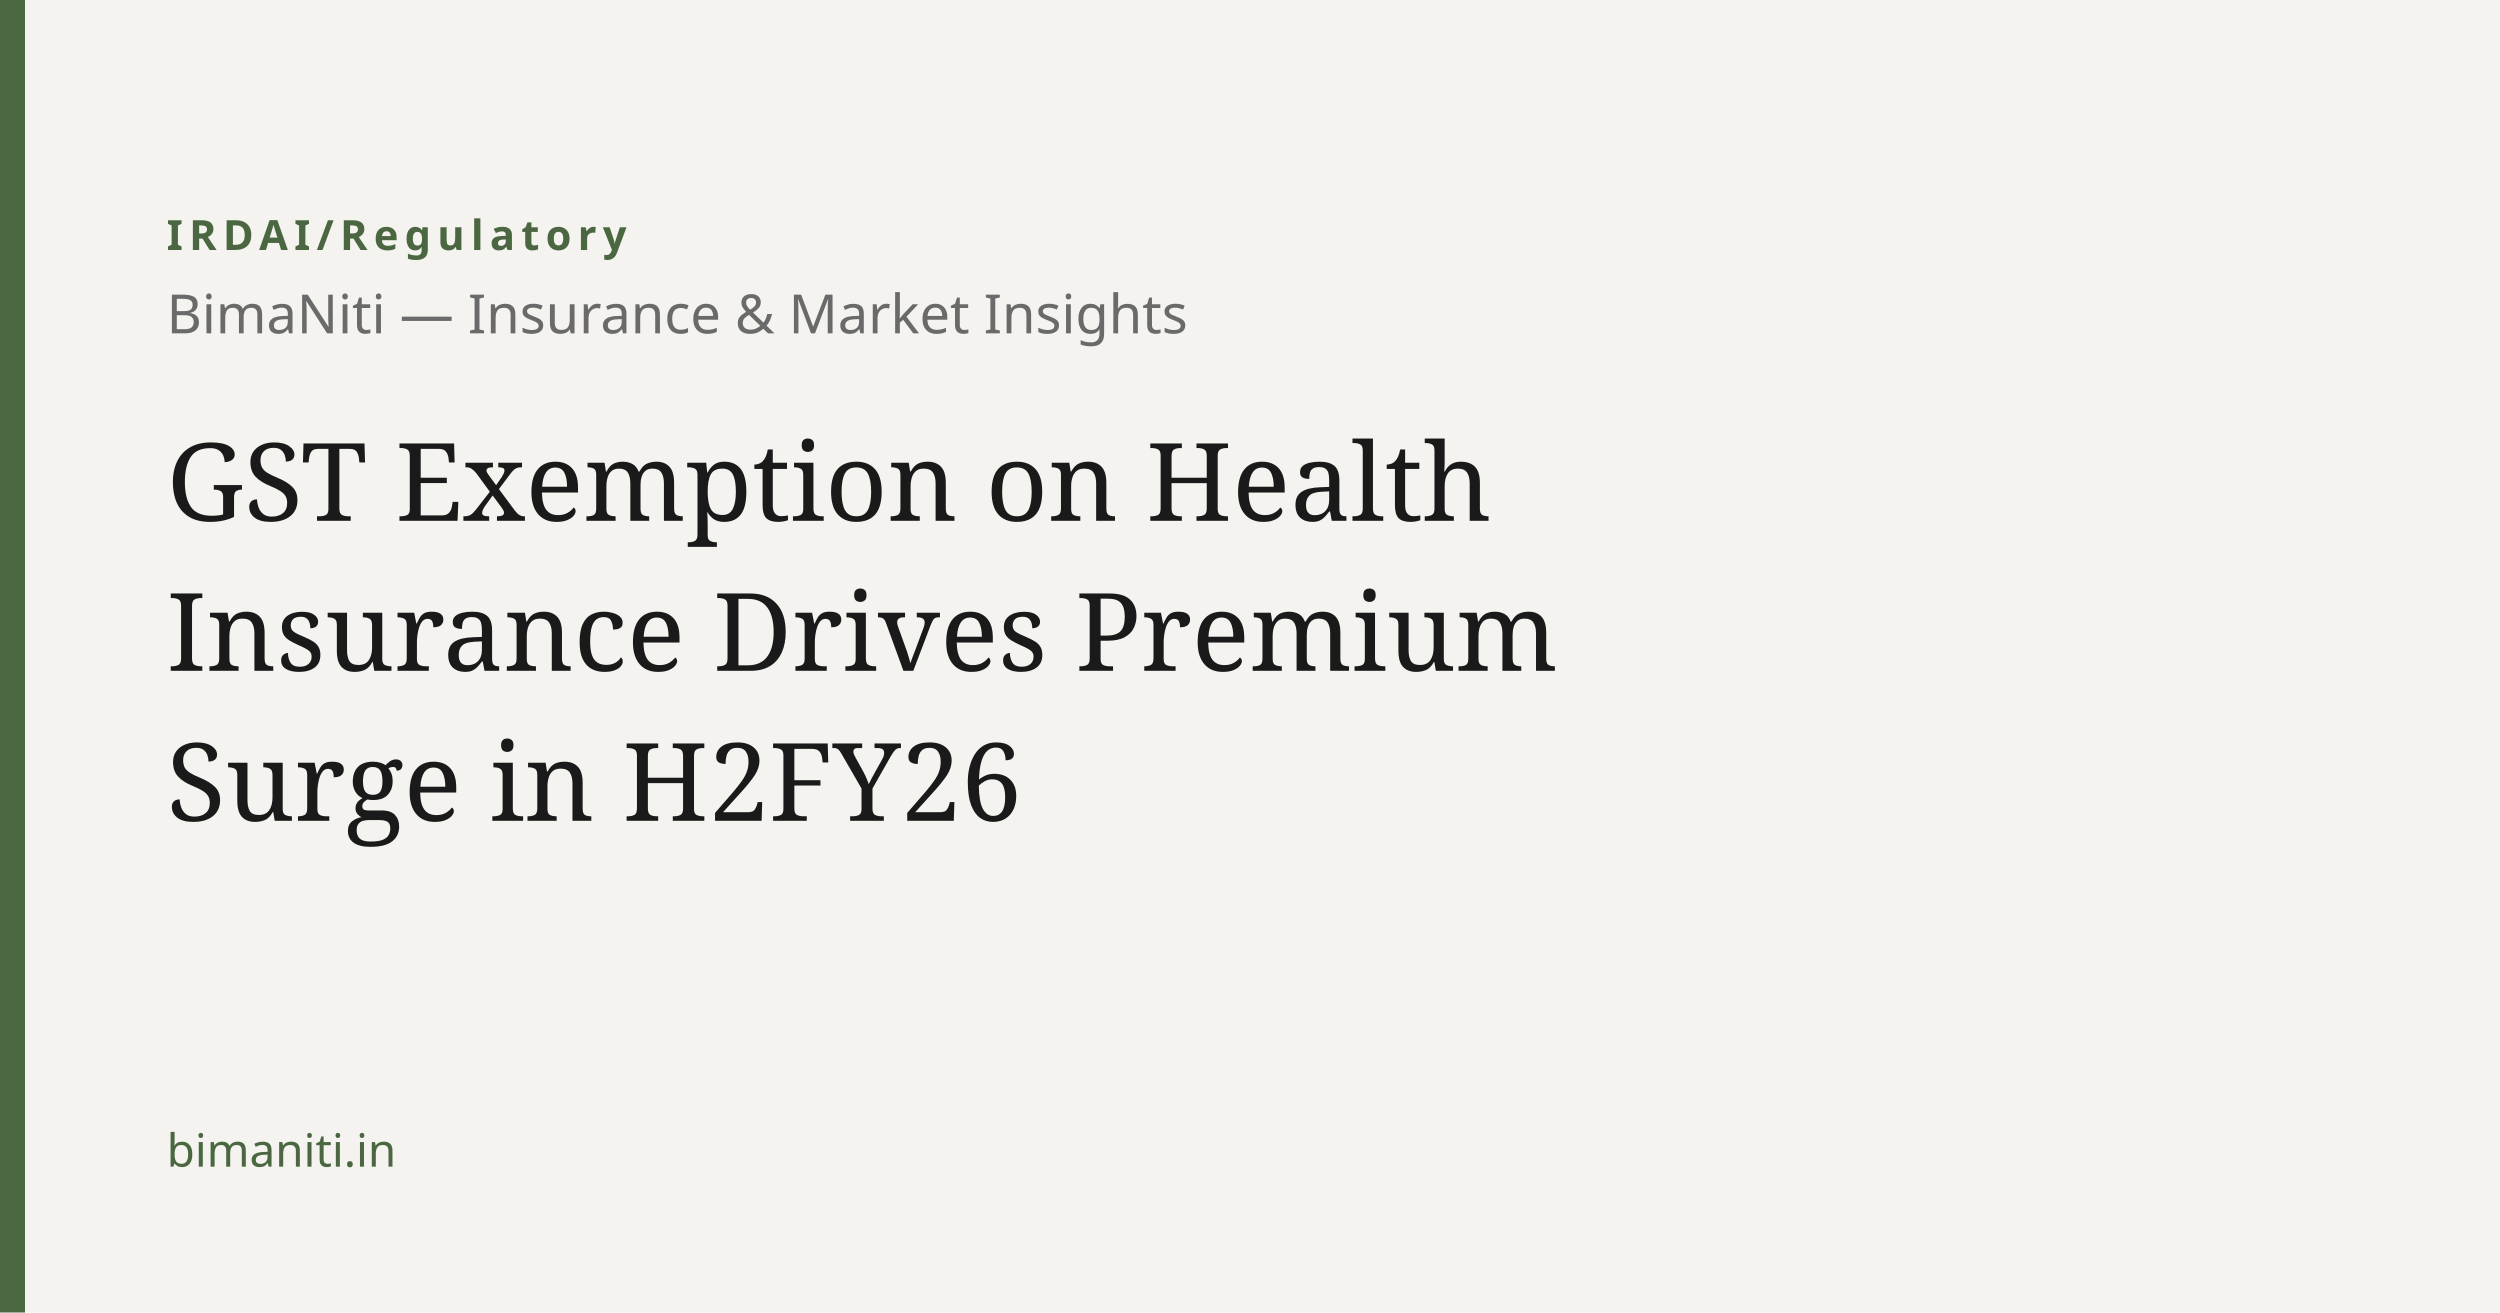
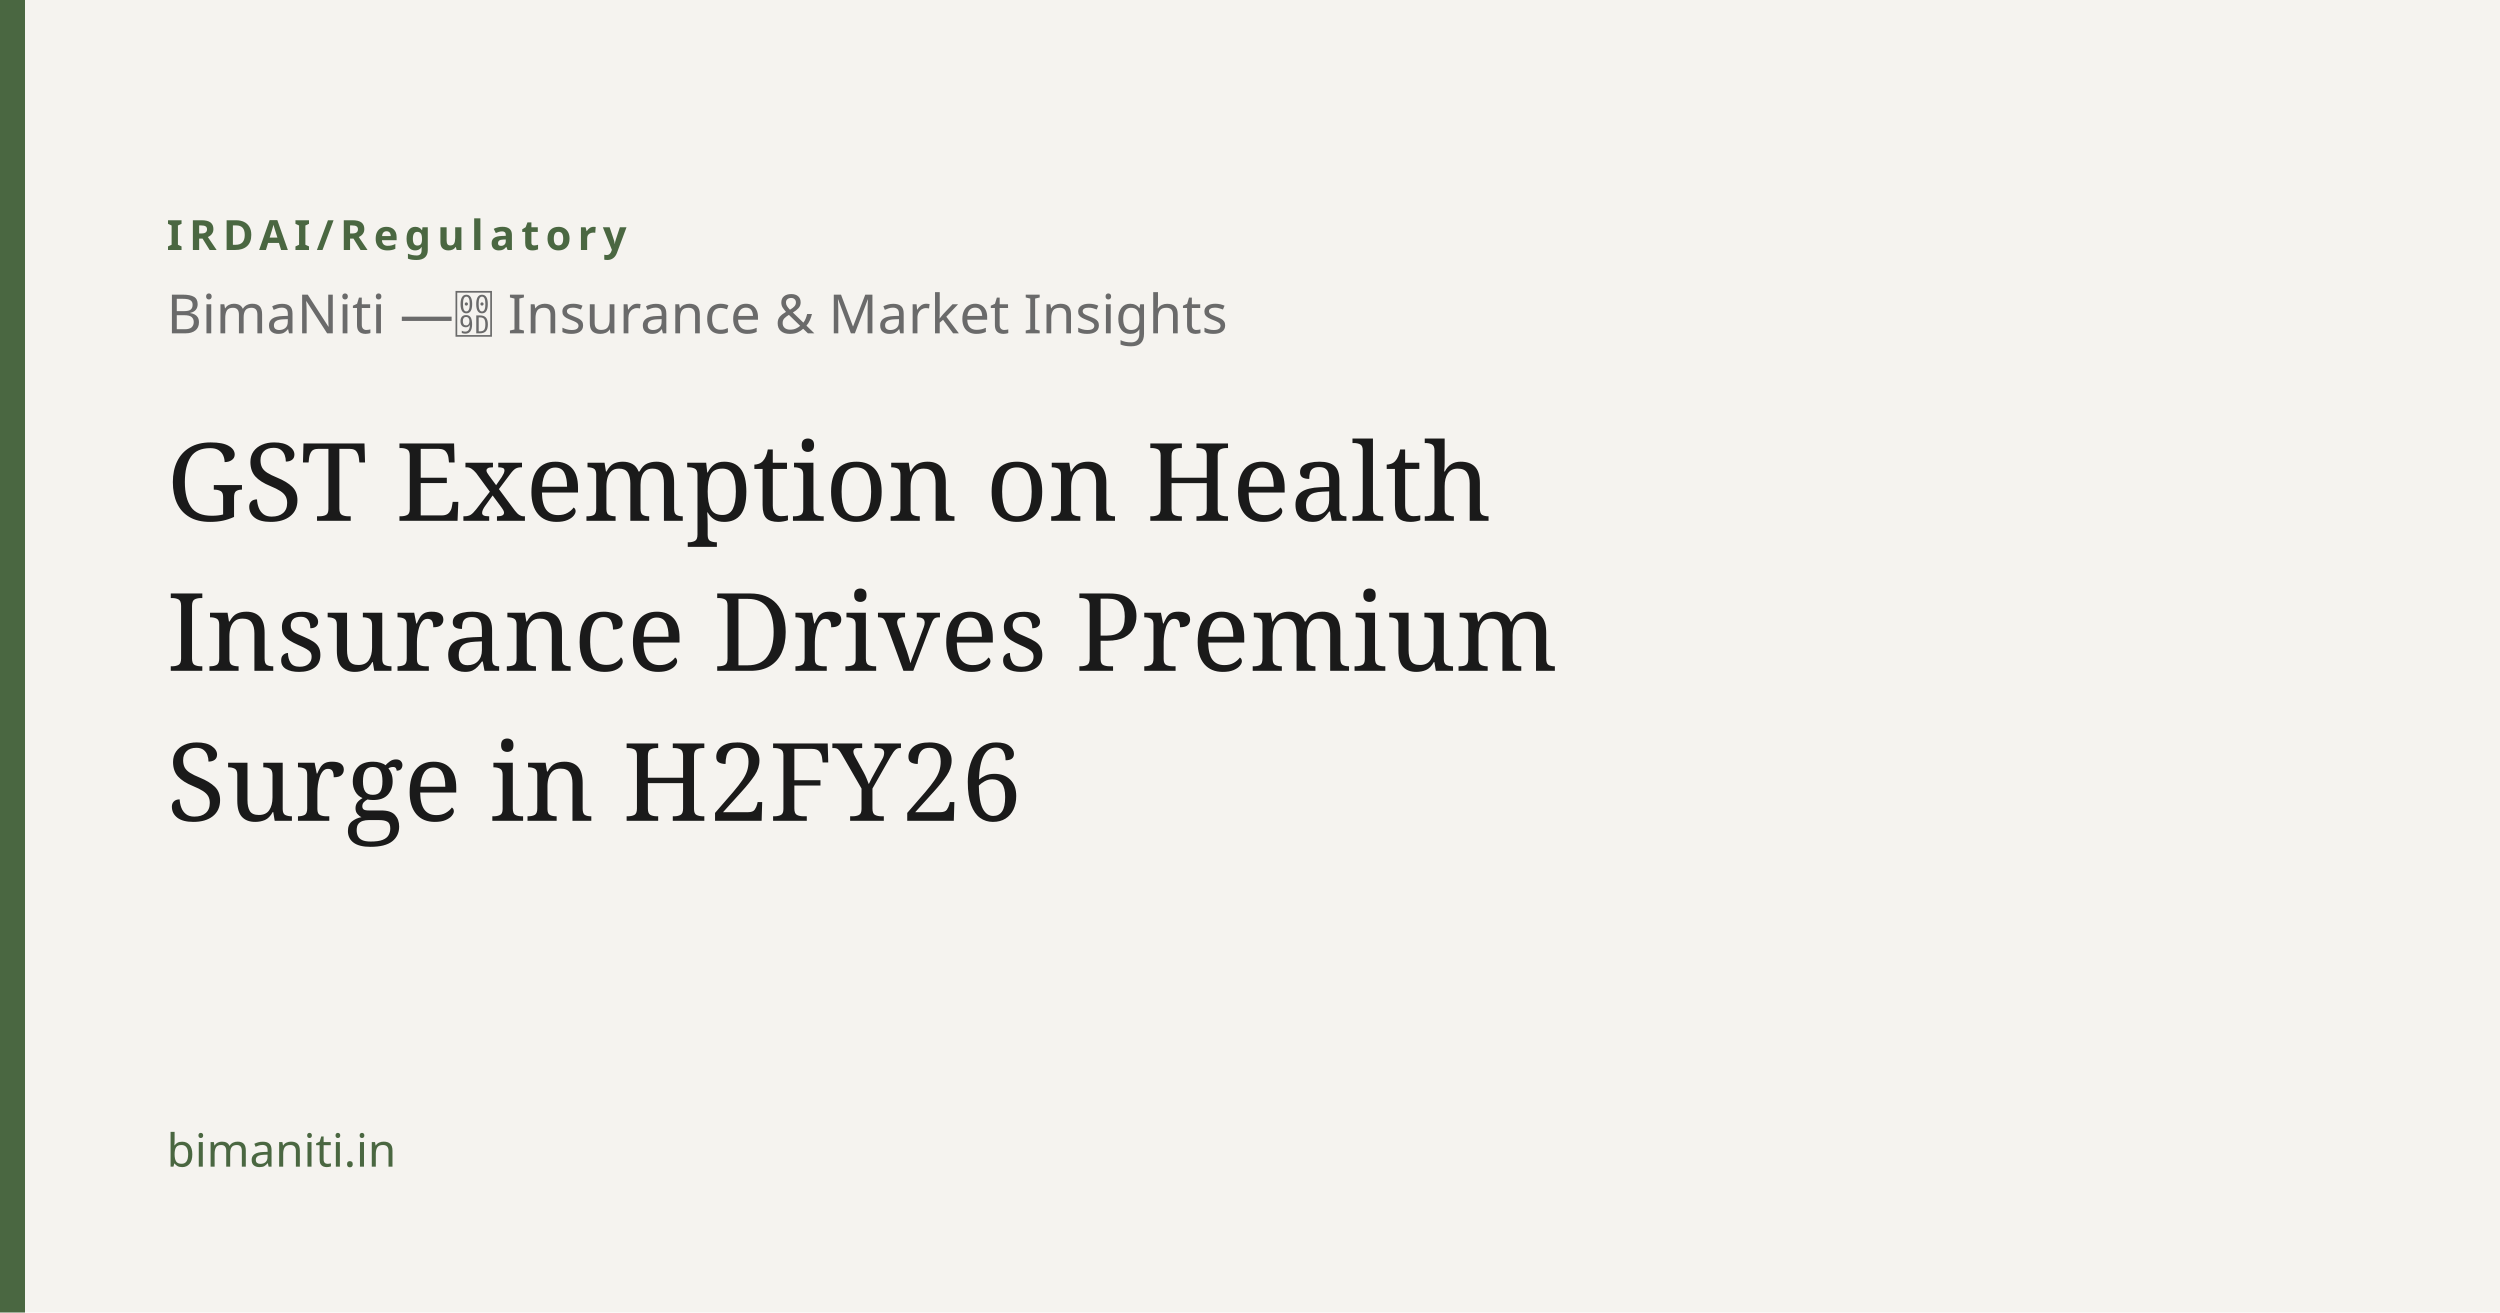
<svg xmlns="http://www.w3.org/2000/svg" width="1200" height="630" viewBox="0 0 1200 630">
  <rect width="1200" height="630" fill="#f5f3ef" />
  <rect x="0" y="0" width="12" height="630" fill="#4a6741" />
  <text x="80" y="120" font-family="Outfit, system-ui, sans-serif" font-size="20" font-weight="600" letter-spacing="3" fill="#4a6741">IRDAI/Regulatory</text>
-   <text x="80" y="160" font-family="Outfit, system-ui, sans-serif" font-size="26" font-weight="300" fill="#6a6a6a">BimaNiti — Insurance &amp; Market Insights</text>
+   <text x="80" y="160" font-family="Outfit, system-ui, sans-serif" font-size="26" font-weight="300" fill="#6a6a6a">BimaNiti — Insurance &amp; Market Insights</text>
  <text x="80" y="250" font-family="Georgia, serif" font-size="52" font-weight="500" fill="#1a1a1a">GST Exemption on Health</text>
  <text x="80" y="322" font-family="Georgia, serif" font-size="52" font-weight="500" fill="#1a1a1a">Insurance Drives Premium</text>
  <text x="80" y="394" font-family="Georgia, serif" font-size="52" font-weight="500" fill="#1a1a1a">Surge in H2FY26</text>
  <text x="80" y="560" font-family="Outfit, system-ui, sans-serif" font-size="22" font-weight="400" fill="#4a6741">bimaniti.in</text>
</svg>
